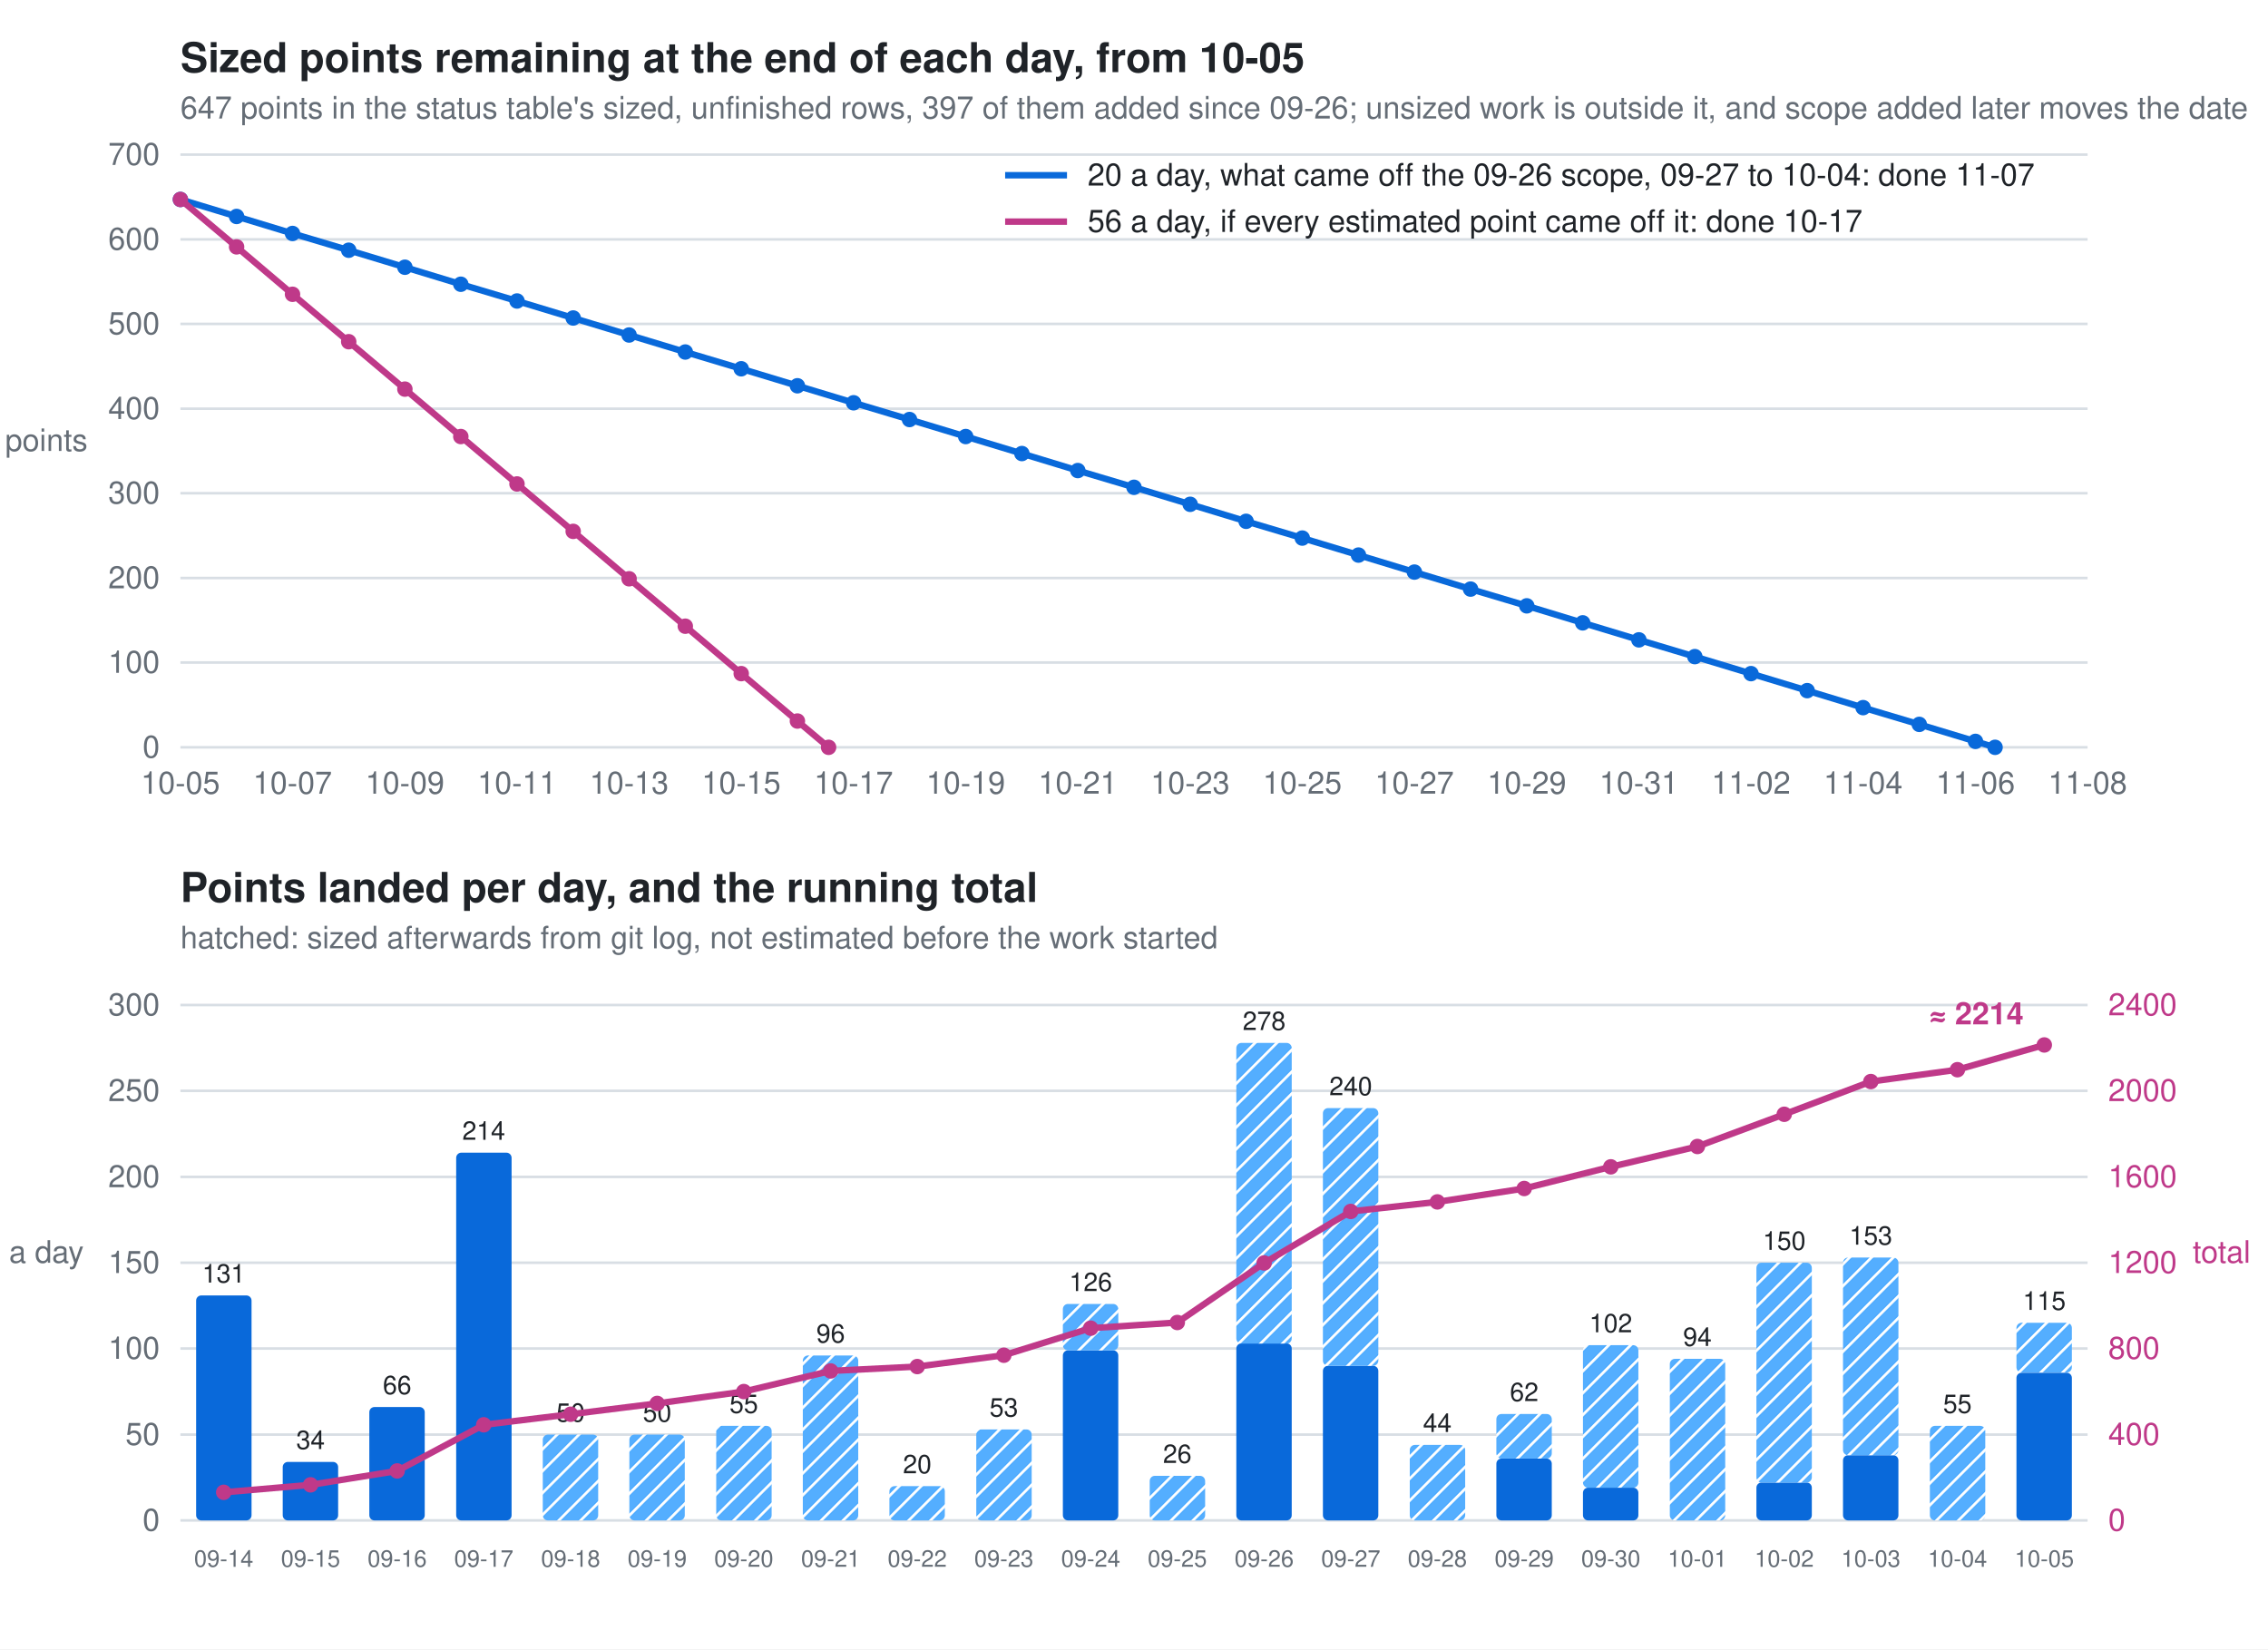
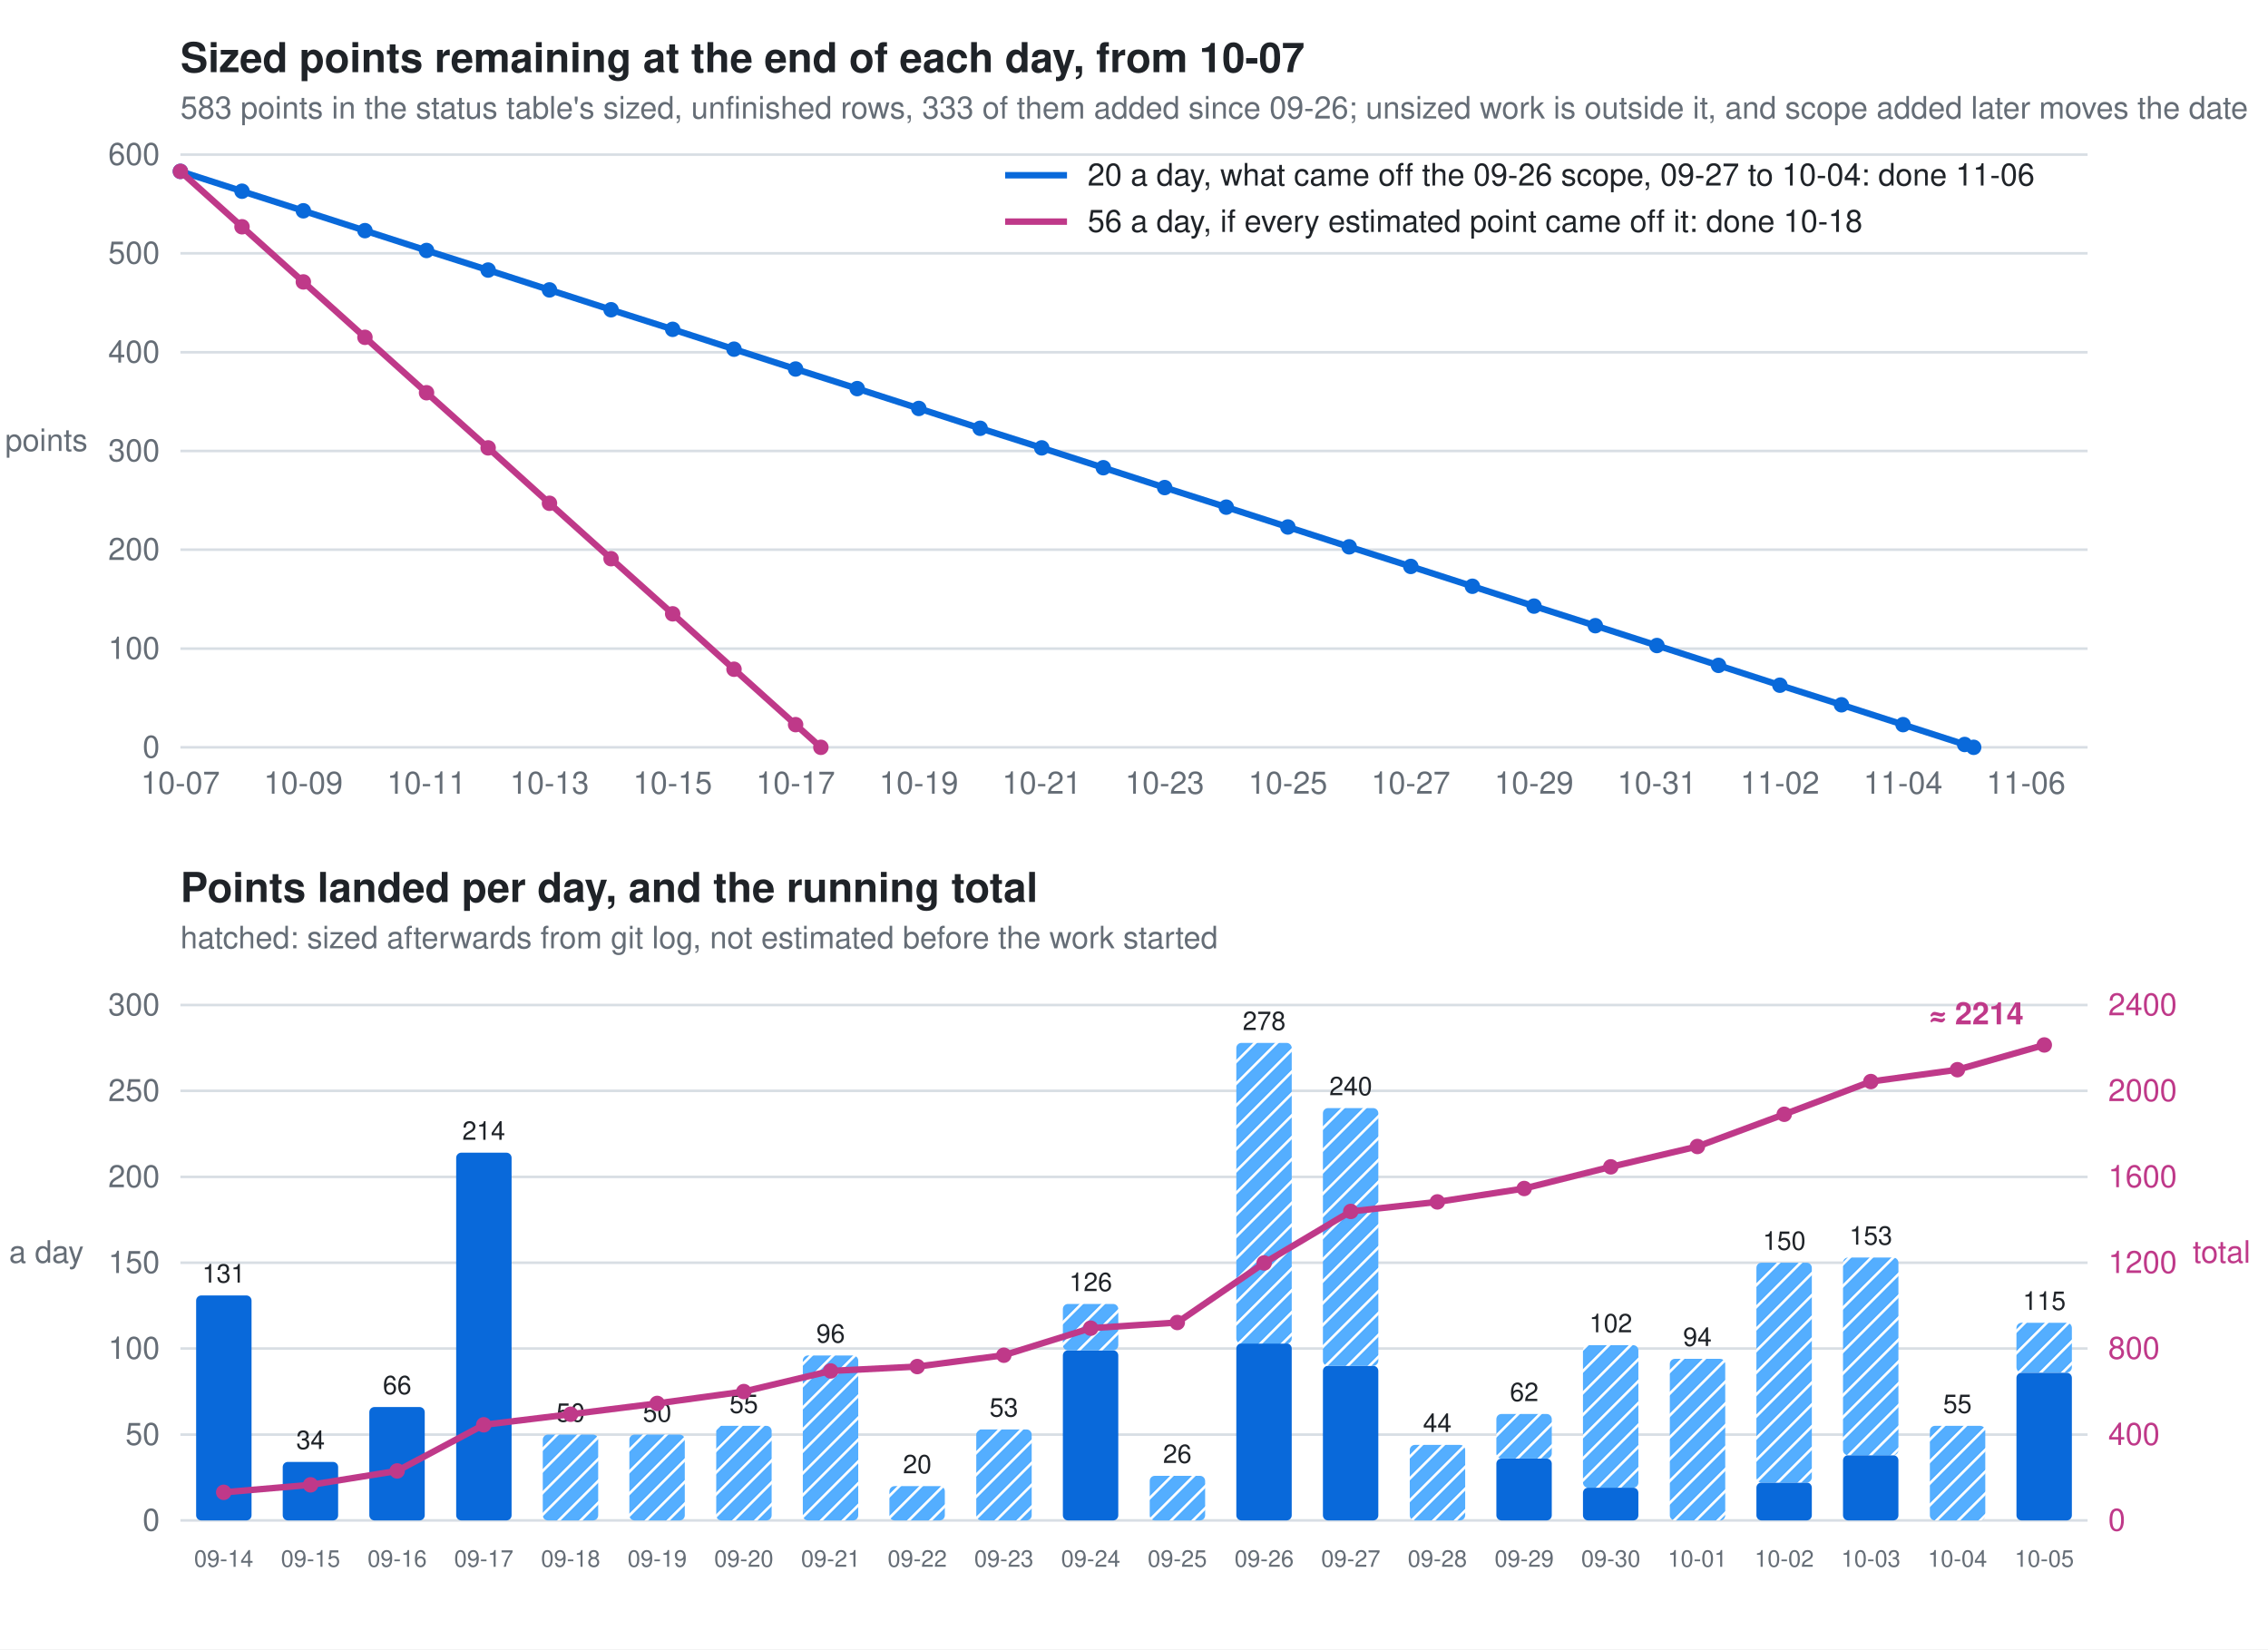
<svg xmlns="http://www.w3.org/2000/svg" width="880" height="640" viewBox="0 0 880 640" font-family="system-ui, -apple-system, 'Segoe UI', Helvetica, Arial, sans-serif" font-size="12" fill="#1f2328">
  <rect width="880" height="640" fill="#ffffff" />
-   <text x="70.0" y="28.0" text-anchor="start" font-size="16" fill="#1f2328" font-weight="bold">Sized points remaining at the end of each day, from 10-05</text>
-   <text x="70.0" y="46.0" text-anchor="start" font-size="12" fill="#656d76" font-weight="normal">647 points in the status table's sized, unfinished rows, 397 of them added since 09-26; unsized work is outside it, and scope added later moves the date</text>
+   <text x="70.0" y="28.0" text-anchor="start" font-size="16" fill="#1f2328" font-weight="bold">Sized points remaining at the end of each day, from 10-07</text>
+   <text x="70.0" y="46.0" text-anchor="start" font-size="12" fill="#656d76" font-weight="normal">583 points in the status table's sized, unfinished rows, 333 of them added since 09-26; unsized work is outside it, and scope added later moves the date</text>
  <line x1="70.0" y1="290.0" x2="810.0" y2="290.0" stroke="#d8dee4" stroke-width="1" />
  <text x="62.0" y="294.0" text-anchor="end" font-size="12" fill="#656d76" font-weight="normal">0</text>
-   <line x1="70.0" y1="257.1" x2="810.0" y2="257.1" stroke="#d8dee4" stroke-width="1" />
-   <text x="62.0" y="261.1" text-anchor="end" font-size="12" fill="#656d76" font-weight="normal">100</text>
-   <line x1="70.0" y1="224.3" x2="810.0" y2="224.3" stroke="#d8dee4" stroke-width="1" />
-   <text x="62.0" y="228.3" text-anchor="end" font-size="12" fill="#656d76" font-weight="normal">200</text>
-   <line x1="70.0" y1="191.4" x2="810.0" y2="191.4" stroke="#d8dee4" stroke-width="1" />
-   <text x="62.0" y="195.4" text-anchor="end" font-size="12" fill="#656d76" font-weight="normal">300</text>
-   <line x1="70.0" y1="158.6" x2="810.0" y2="158.6" stroke="#d8dee4" stroke-width="1" />
-   <text x="62.0" y="162.6" text-anchor="end" font-size="12" fill="#656d76" font-weight="normal">400</text>
-   <line x1="70.0" y1="125.7" x2="810.0" y2="125.7" stroke="#d8dee4" stroke-width="1" />
-   <text x="62.0" y="129.7" text-anchor="end" font-size="12" fill="#656d76" font-weight="normal">500</text>
-   <line x1="70.0" y1="92.9" x2="810.0" y2="92.9" stroke="#d8dee4" stroke-width="1" />
-   <text x="62.0" y="96.9" text-anchor="end" font-size="12" fill="#656d76" font-weight="normal">600</text>
+   <line x1="70.0" y1="251.7" x2="810.0" y2="251.7" stroke="#d8dee4" stroke-width="1" />
+   <text x="62.0" y="255.7" text-anchor="end" font-size="12" fill="#656d76" font-weight="normal">100</text>
+   <line x1="70.0" y1="213.3" x2="810.0" y2="213.3" stroke="#d8dee4" stroke-width="1" />
+   <text x="62.0" y="217.3" text-anchor="end" font-size="12" fill="#656d76" font-weight="normal">200</text>
+   <line x1="70.0" y1="175.0" x2="810.0" y2="175.0" stroke="#d8dee4" stroke-width="1" />
+   <text x="62.0" y="179.0" text-anchor="end" font-size="12" fill="#656d76" font-weight="normal">300</text>
+   <line x1="70.0" y1="136.7" x2="810.0" y2="136.7" stroke="#d8dee4" stroke-width="1" />
+   <text x="62.0" y="140.7" text-anchor="end" font-size="12" fill="#656d76" font-weight="normal">400</text>
+   <line x1="70.0" y1="98.3" x2="810.0" y2="98.3" stroke="#d8dee4" stroke-width="1" />
+   <text x="62.0" y="102.3" text-anchor="end" font-size="12" fill="#656d76" font-weight="normal">500</text>
  <line x1="70.0" y1="60.0" x2="810.0" y2="60.0" stroke="#d8dee4" stroke-width="1" />
-   <text x="62.0" y="64.0" text-anchor="end" font-size="12" fill="#656d76" font-weight="normal">700</text>
-   <text x="70.0" y="308.0" text-anchor="middle" font-size="12" fill="#656d76" font-weight="normal">10-05</text>
-   <text x="113.5" y="308.0" text-anchor="middle" font-size="12" fill="#656d76" font-weight="normal">10-07</text>
-   <text x="157.1" y="308.0" text-anchor="middle" font-size="12" fill="#656d76" font-weight="normal">10-09</text>
-   <text x="200.6" y="308.0" text-anchor="middle" font-size="12" fill="#656d76" font-weight="normal">10-11</text>
-   <text x="244.1" y="308.0" text-anchor="middle" font-size="12" fill="#656d76" font-weight="normal">10-13</text>
-   <text x="287.6" y="308.0" text-anchor="middle" font-size="12" fill="#656d76" font-weight="normal">10-15</text>
-   <text x="331.2" y="308.0" text-anchor="middle" font-size="12" fill="#656d76" font-weight="normal">10-17</text>
-   <text x="374.7" y="308.0" text-anchor="middle" font-size="12" fill="#656d76" font-weight="normal">10-19</text>
-   <text x="418.2" y="308.0" text-anchor="middle" font-size="12" fill="#656d76" font-weight="normal">10-21</text>
-   <text x="461.8" y="308.0" text-anchor="middle" font-size="12" fill="#656d76" font-weight="normal">10-23</text>
-   <text x="505.3" y="308.0" text-anchor="middle" font-size="12" fill="#656d76" font-weight="normal">10-25</text>
-   <text x="548.8" y="308.0" text-anchor="middle" font-size="12" fill="#656d76" font-weight="normal">10-27</text>
-   <text x="592.4" y="308.0" text-anchor="middle" font-size="12" fill="#656d76" font-weight="normal">10-29</text>
-   <text x="635.9" y="308.0" text-anchor="middle" font-size="12" fill="#656d76" font-weight="normal">10-31</text>
-   <text x="679.4" y="308.0" text-anchor="middle" font-size="12" fill="#656d76" font-weight="normal">11-02</text>
-   <text x="722.9" y="308.0" text-anchor="middle" font-size="12" fill="#656d76" font-weight="normal">11-04</text>
-   <text x="766.5" y="308.0" text-anchor="middle" font-size="12" fill="#656d76" font-weight="normal">11-06</text>
-   <text x="810.0" y="308.0" text-anchor="middle" font-size="12" fill="#656d76" font-weight="normal">11-08</text>
+   <text x="62.0" y="64.0" text-anchor="end" font-size="12" fill="#656d76" font-weight="normal">600</text>
+   <text x="70.0" y="308.0" text-anchor="middle" font-size="12" fill="#656d76" font-weight="normal">10-07</text>
+   <text x="117.7" y="308.0" text-anchor="middle" font-size="12" fill="#656d76" font-weight="normal">10-09</text>
+   <text x="165.5" y="308.0" text-anchor="middle" font-size="12" fill="#656d76" font-weight="normal">10-11</text>
+   <text x="213.2" y="308.0" text-anchor="middle" font-size="12" fill="#656d76" font-weight="normal">10-13</text>
+   <text x="261.0" y="308.0" text-anchor="middle" font-size="12" fill="#656d76" font-weight="normal">10-15</text>
+   <text x="308.7" y="308.0" text-anchor="middle" font-size="12" fill="#656d76" font-weight="normal">10-17</text>
+   <text x="356.5" y="308.0" text-anchor="middle" font-size="12" fill="#656d76" font-weight="normal">10-19</text>
+   <text x="404.2" y="308.0" text-anchor="middle" font-size="12" fill="#656d76" font-weight="normal">10-21</text>
+   <text x="451.9" y="308.0" text-anchor="middle" font-size="12" fill="#656d76" font-weight="normal">10-23</text>
+   <text x="499.7" y="308.0" text-anchor="middle" font-size="12" fill="#656d76" font-weight="normal">10-25</text>
+   <text x="547.4" y="308.0" text-anchor="middle" font-size="12" fill="#656d76" font-weight="normal">10-27</text>
+   <text x="595.2" y="308.0" text-anchor="middle" font-size="12" fill="#656d76" font-weight="normal">10-29</text>
+   <text x="642.9" y="308.0" text-anchor="middle" font-size="12" fill="#656d76" font-weight="normal">10-31</text>
+   <text x="690.6" y="308.0" text-anchor="middle" font-size="12" fill="#656d76" font-weight="normal">11-02</text>
+   <text x="738.4" y="308.0" text-anchor="middle" font-size="12" fill="#656d76" font-weight="normal">11-04</text>
+   <text x="786.1" y="308.0" text-anchor="middle" font-size="12" fill="#656d76" font-weight="normal">11-06</text>
  <text x="18.0" y="175.0" text-anchor="middle" font-size="12" fill="#656d76" font-weight="normal">points</text>
-   <polyline points="70.0,77.4 91.8,84.0 113.5,90.6 135.3,97.1 157.1,103.7 178.8,110.3 200.6,116.8 222.4,123.4 244.1,130.0 265.9,136.6 287.6,143.1 309.4,149.7 331.2,156.3 352.9,162.8 374.7,169.4 396.5,176.0 418.2,182.6 440.0,189.1 461.8,195.7 483.5,202.3 505.3,208.8 527.1,215.4 548.8,222.0 570.6,228.6 592.4,235.1 614.1,241.7 635.9,248.3 657.6,254.8 679.4,261.4 701.2,268.0 722.9,274.6 744.7,281.1 766.5,287.7 774.1,290.0" fill="none" stroke="#0969da" stroke-width="2.5" stroke-linejoin="round" />
-   <circle cx="70.0" cy="77.4" r="3" fill="#0969da" />
-   <circle cx="91.8" cy="84.0" r="3" fill="#0969da" />
-   <circle cx="113.5" cy="90.6" r="3" fill="#0969da" />
-   <circle cx="135.3" cy="97.1" r="3" fill="#0969da" />
-   <circle cx="157.1" cy="103.7" r="3" fill="#0969da" />
-   <circle cx="178.8" cy="110.3" r="3" fill="#0969da" />
-   <circle cx="200.6" cy="116.8" r="3" fill="#0969da" />
-   <circle cx="222.4" cy="123.4" r="3" fill="#0969da" />
-   <circle cx="244.1" cy="130.0" r="3" fill="#0969da" />
-   <circle cx="265.9" cy="136.6" r="3" fill="#0969da" />
-   <circle cx="287.6" cy="143.1" r="3" fill="#0969da" />
-   <circle cx="309.4" cy="149.7" r="3" fill="#0969da" />
-   <circle cx="331.2" cy="156.3" r="3" fill="#0969da" />
-   <circle cx="352.9" cy="162.8" r="3" fill="#0969da" />
-   <circle cx="374.7" cy="169.4" r="3" fill="#0969da" />
-   <circle cx="396.5" cy="176.0" r="3" fill="#0969da" />
-   <circle cx="418.2" cy="182.6" r="3" fill="#0969da" />
-   <circle cx="440.0" cy="189.1" r="3" fill="#0969da" />
-   <circle cx="461.8" cy="195.7" r="3" fill="#0969da" />
-   <circle cx="483.5" cy="202.3" r="3" fill="#0969da" />
-   <circle cx="505.3" cy="208.8" r="3" fill="#0969da" />
-   <circle cx="527.1" cy="215.4" r="3" fill="#0969da" />
-   <circle cx="548.8" cy="222.0" r="3" fill="#0969da" />
-   <circle cx="570.6" cy="228.6" r="3" fill="#0969da" />
-   <circle cx="592.4" cy="235.1" r="3" fill="#0969da" />
-   <circle cx="614.1" cy="241.7" r="3" fill="#0969da" />
-   <circle cx="635.9" cy="248.3" r="3" fill="#0969da" />
-   <circle cx="657.6" cy="254.8" r="3" fill="#0969da" />
-   <circle cx="679.4" cy="261.4" r="3" fill="#0969da" />
-   <circle cx="701.2" cy="268.0" r="3" fill="#0969da" />
-   <circle cx="722.9" cy="274.6" r="3" fill="#0969da" />
-   <circle cx="744.7" cy="281.1" r="3" fill="#0969da" />
-   <circle cx="766.5" cy="287.7" r="3" fill="#0969da" />
-   <circle cx="774.1" cy="290.0" r="3" fill="#0969da" />
+   <polyline points="70.0,66.5 93.9,74.2 117.7,81.8 141.6,89.5 165.5,97.2 189.4,104.8 213.2,112.5 237.1,120.2 261.0,127.8 284.8,135.5 308.7,143.2 332.6,150.8 356.5,158.5 380.3,166.2 404.2,173.8 428.1,181.5 451.9,189.2 475.8,196.8 499.7,204.5 523.5,212.2 547.4,219.8 571.3,227.5 595.2,235.2 619.0,242.8 642.9,250.5 666.8,258.2 690.6,265.9 714.5,273.5 738.4,281.2 762.3,288.9 765.8,290.0" fill="none" stroke="#0969da" stroke-width="2.5" stroke-linejoin="round" />
+   <circle cx="70.0" cy="66.5" r="3" fill="#0969da" />
+   <circle cx="93.9" cy="74.2" r="3" fill="#0969da" />
+   <circle cx="117.7" cy="81.8" r="3" fill="#0969da" />
+   <circle cx="141.6" cy="89.5" r="3" fill="#0969da" />
+   <circle cx="165.5" cy="97.2" r="3" fill="#0969da" />
+   <circle cx="189.4" cy="104.8" r="3" fill="#0969da" />
+   <circle cx="213.2" cy="112.5" r="3" fill="#0969da" />
+   <circle cx="237.1" cy="120.2" r="3" fill="#0969da" />
+   <circle cx="261.0" cy="127.8" r="3" fill="#0969da" />
+   <circle cx="284.8" cy="135.5" r="3" fill="#0969da" />
+   <circle cx="308.7" cy="143.2" r="3" fill="#0969da" />
+   <circle cx="332.6" cy="150.8" r="3" fill="#0969da" />
+   <circle cx="356.5" cy="158.5" r="3" fill="#0969da" />
+   <circle cx="380.3" cy="166.2" r="3" fill="#0969da" />
+   <circle cx="404.2" cy="173.8" r="3" fill="#0969da" />
+   <circle cx="428.1" cy="181.5" r="3" fill="#0969da" />
+   <circle cx="451.9" cy="189.2" r="3" fill="#0969da" />
+   <circle cx="475.8" cy="196.8" r="3" fill="#0969da" />
+   <circle cx="499.7" cy="204.5" r="3" fill="#0969da" />
+   <circle cx="523.5" cy="212.2" r="3" fill="#0969da" />
+   <circle cx="547.4" cy="219.8" r="3" fill="#0969da" />
+   <circle cx="571.3" cy="227.5" r="3" fill="#0969da" />
+   <circle cx="595.2" cy="235.2" r="3" fill="#0969da" />
+   <circle cx="619.0" cy="242.8" r="3" fill="#0969da" />
+   <circle cx="642.9" cy="250.5" r="3" fill="#0969da" />
+   <circle cx="666.8" cy="258.2" r="3" fill="#0969da" />
+   <circle cx="690.6" cy="265.9" r="3" fill="#0969da" />
+   <circle cx="714.5" cy="273.5" r="3" fill="#0969da" />
+   <circle cx="738.4" cy="281.2" r="3" fill="#0969da" />
+   <circle cx="762.3" cy="288.9" r="3" fill="#0969da" />
+   <circle cx="765.8" cy="290.0" r="3" fill="#0969da" />
  <line x1="390.0" y1="68.0" x2="414.0" y2="68.0" stroke="#0969da" stroke-width="2.5" />
-   <text x="422.0" y="72.0" text-anchor="start" font-size="12" fill="#1f2328" font-weight="normal">20 a day, what came off the 09-26 scope, 09-27 to 10-04: done 11-07</text>
-   <polyline points="70.0,77.4 91.8,95.8 113.5,114.2 135.3,132.6 157.1,151.0 178.8,169.4 200.6,187.8 222.4,206.2 244.1,224.6 265.9,243.0 287.6,261.4 309.4,279.8 321.5,290.0" fill="none" stroke="#bf3989" stroke-width="2.5" stroke-linejoin="round" />
-   <circle cx="70.0" cy="77.4" r="3" fill="#bf3989" />
-   <circle cx="91.8" cy="95.8" r="3" fill="#bf3989" />
-   <circle cx="113.5" cy="114.2" r="3" fill="#bf3989" />
-   <circle cx="135.3" cy="132.6" r="3" fill="#bf3989" />
-   <circle cx="157.1" cy="151.0" r="3" fill="#bf3989" />
-   <circle cx="178.8" cy="169.4" r="3" fill="#bf3989" />
-   <circle cx="200.6" cy="187.8" r="3" fill="#bf3989" />
-   <circle cx="222.4" cy="206.2" r="3" fill="#bf3989" />
-   <circle cx="244.1" cy="224.6" r="3" fill="#bf3989" />
-   <circle cx="265.9" cy="243.0" r="3" fill="#bf3989" />
-   <circle cx="287.6" cy="261.4" r="3" fill="#bf3989" />
-   <circle cx="309.4" cy="279.8" r="3" fill="#bf3989" />
-   <circle cx="321.5" cy="290.0" r="3" fill="#bf3989" />
+   <text x="422.0" y="72.0" text-anchor="start" font-size="12" fill="#1f2328" font-weight="normal">20 a day, what came off the 09-26 scope, 09-27 to 10-04: done 11-06</text>
+   <polyline points="70.0,66.5 93.9,88.0 117.7,109.4 141.6,130.9 165.5,152.4 189.4,173.8 213.2,195.3 237.1,216.8 261.0,238.2 284.8,259.7 308.7,281.2 318.5,290.0" fill="none" stroke="#bf3989" stroke-width="2.5" stroke-linejoin="round" />
+   <circle cx="70.0" cy="66.5" r="3" fill="#bf3989" />
+   <circle cx="93.9" cy="88.0" r="3" fill="#bf3989" />
+   <circle cx="117.7" cy="109.4" r="3" fill="#bf3989" />
+   <circle cx="141.6" cy="130.9" r="3" fill="#bf3989" />
+   <circle cx="165.5" cy="152.4" r="3" fill="#bf3989" />
+   <circle cx="189.4" cy="173.8" r="3" fill="#bf3989" />
+   <circle cx="213.2" cy="195.3" r="3" fill="#bf3989" />
+   <circle cx="237.1" cy="216.8" r="3" fill="#bf3989" />
+   <circle cx="261.0" cy="238.2" r="3" fill="#bf3989" />
+   <circle cx="284.8" cy="259.7" r="3" fill="#bf3989" />
+   <circle cx="308.7" cy="281.2" r="3" fill="#bf3989" />
+   <circle cx="318.5" cy="290.0" r="3" fill="#bf3989" />
  <line x1="390.0" y1="86.0" x2="414.0" y2="86.0" stroke="#bf3989" stroke-width="2.5" />
-   <text x="422.0" y="90.0" text-anchor="start" font-size="12" fill="#1f2328" font-weight="normal">56 a day, if every estimated point came off it: done 10-17</text>
+   <text x="422.0" y="90.0" text-anchor="start" font-size="12" fill="#1f2328" font-weight="normal">56 a day, if every estimated point came off it: done 10-18</text>
  <text x="70.0" y="350.0" text-anchor="start" font-size="16" fill="#1f2328" font-weight="bold">Points landed per day, and the running total</text>
  <text x="70.0" y="368.0" text-anchor="start" font-size="12" fill="#656d76" font-weight="normal">hatched: sized afterwards from git log, not estimated before the work started</text>
  <defs>
    <pattern id="hatch" width="6" height="6" patternUnits="userSpaceOnUse" patternTransform="rotate(45)">
      <rect width="6" height="6" fill="#54aeff" />
      <line x1="0" y1="0" x2="0" y2="6" stroke="#ffffff" stroke-width="2" />
    </pattern>
  </defs>
  <line x1="70.0" y1="590.0" x2="810.0" y2="590.0" stroke="#d8dee4" stroke-width="1" />
  <text x="62.0" y="594.0" text-anchor="end" font-size="12" fill="#656d76" font-weight="normal">0</text>
  <line x1="70.0" y1="556.7" x2="810.0" y2="556.7" stroke="#d8dee4" stroke-width="1" />
  <text x="62.0" y="560.7" text-anchor="end" font-size="12" fill="#656d76" font-weight="normal">50</text>
  <line x1="70.0" y1="523.3" x2="810.0" y2="523.3" stroke="#d8dee4" stroke-width="1" />
  <text x="62.0" y="527.3" text-anchor="end" font-size="12" fill="#656d76" font-weight="normal">100</text>
  <line x1="70.0" y1="490.0" x2="810.0" y2="490.0" stroke="#d8dee4" stroke-width="1" />
  <text x="62.0" y="494.0" text-anchor="end" font-size="12" fill="#656d76" font-weight="normal">150</text>
  <line x1="70.0" y1="456.7" x2="810.0" y2="456.7" stroke="#d8dee4" stroke-width="1" />
  <text x="62.0" y="460.7" text-anchor="end" font-size="12" fill="#656d76" font-weight="normal">200</text>
  <line x1="70.0" y1="423.3" x2="810.0" y2="423.3" stroke="#d8dee4" stroke-width="1" />
  <text x="62.0" y="427.3" text-anchor="end" font-size="12" fill="#656d76" font-weight="normal">250</text>
  <line x1="70.0" y1="390.0" x2="810.0" y2="390.0" stroke="#d8dee4" stroke-width="1" />
  <text x="62.0" y="394.0" text-anchor="end" font-size="12" fill="#656d76" font-weight="normal">300</text>
  <text x="818.0" y="594.0" text-anchor="start" font-size="12" fill="#bf3989" font-weight="normal">0</text>
  <text x="818.0" y="560.7" text-anchor="start" font-size="12" fill="#bf3989" font-weight="normal">400</text>
  <text x="818.0" y="527.3" text-anchor="start" font-size="12" fill="#bf3989" font-weight="normal">800</text>
  <text x="818.0" y="494.0" text-anchor="start" font-size="12" fill="#bf3989" font-weight="normal">1200</text>
  <text x="818.0" y="460.7" text-anchor="start" font-size="12" fill="#bf3989" font-weight="normal">1600</text>
  <text x="818.0" y="427.3" text-anchor="start" font-size="12" fill="#bf3989" font-weight="normal">2000</text>
  <text x="818.0" y="394.0" text-anchor="start" font-size="12" fill="#bf3989" font-weight="normal">2400</text>
  <text x="18.0" y="490.0" text-anchor="middle" font-size="12" fill="#656d76" font-weight="normal">a day</text>
  <text x="862.0" y="490.0" text-anchor="middle" font-size="12" fill="#bf3989" font-weight="normal">total</text>
  <rect x="76.1" y="502.7" width="21.5" height="87.3" rx="2" fill="#0969da" />
  <text x="86.8" y="497.7" text-anchor="middle" font-size="10" fill="#1f2328" font-weight="normal">131</text>
  <text x="86.8" y="608.0" text-anchor="middle" font-size="9" fill="#656d76" font-weight="normal">09-14</text>
  <rect x="109.7" y="567.3" width="21.5" height="22.7" rx="2" fill="#0969da" />
  <text x="120.5" y="562.3" text-anchor="middle" font-size="10" fill="#1f2328" font-weight="normal">34</text>
  <text x="120.5" y="608.0" text-anchor="middle" font-size="9" fill="#656d76" font-weight="normal">09-15</text>
  <rect x="143.3" y="546.0" width="21.5" height="44.0" rx="2" fill="#0969da" />
  <text x="154.1" y="541.0" text-anchor="middle" font-size="10" fill="#1f2328" font-weight="normal">66</text>
  <text x="154.1" y="608.0" text-anchor="middle" font-size="9" fill="#656d76" font-weight="normal">09-16</text>
  <rect x="177.0" y="447.3" width="21.5" height="142.7" rx="2" fill="#0969da" />
  <text x="187.7" y="442.3" text-anchor="middle" font-size="10" fill="#1f2328" font-weight="normal">214</text>
  <text x="187.7" y="608.0" text-anchor="middle" font-size="9" fill="#656d76" font-weight="normal">09-17</text>
  <rect x="210.6" y="556.7" width="21.5" height="33.3" rx="2" fill="url(#hatch)" />
  <text x="221.4" y="551.7" text-anchor="middle" font-size="10" fill="#1f2328" font-weight="normal">50</text>
  <text x="221.4" y="608.0" text-anchor="middle" font-size="9" fill="#656d76" font-weight="normal">09-18</text>
  <rect x="244.2" y="556.7" width="21.5" height="33.3" rx="2" fill="url(#hatch)" />
  <text x="255.0" y="551.7" text-anchor="middle" font-size="10" fill="#1f2328" font-weight="normal">50</text>
  <text x="255.0" y="608.0" text-anchor="middle" font-size="9" fill="#656d76" font-weight="normal">09-19</text>
  <rect x="277.9" y="553.3" width="21.5" height="36.7" rx="2" fill="url(#hatch)" />
  <text x="288.6" y="548.3" text-anchor="middle" font-size="10" fill="#1f2328" font-weight="normal">55</text>
  <text x="288.6" y="608.0" text-anchor="middle" font-size="9" fill="#656d76" font-weight="normal">09-20</text>
  <rect x="311.5" y="526.0" width="21.5" height="64.0" rx="2" fill="url(#hatch)" />
  <text x="322.3" y="521.0" text-anchor="middle" font-size="10" fill="#1f2328" font-weight="normal">96</text>
  <text x="322.3" y="608.0" text-anchor="middle" font-size="9" fill="#656d76" font-weight="normal">09-21</text>
  <rect x="345.1" y="576.7" width="21.5" height="13.3" rx="2" fill="url(#hatch)" />
  <text x="355.9" y="571.7" text-anchor="middle" font-size="10" fill="#1f2328" font-weight="normal">20</text>
  <text x="355.9" y="608.0" text-anchor="middle" font-size="9" fill="#656d76" font-weight="normal">09-22</text>
  <rect x="378.8" y="554.7" width="21.5" height="35.3" rx="2" fill="url(#hatch)" />
  <text x="389.5" y="549.7" text-anchor="middle" font-size="10" fill="#1f2328" font-weight="normal">53</text>
  <text x="389.5" y="608.0" text-anchor="middle" font-size="9" fill="#656d76" font-weight="normal">09-23</text>
  <rect x="412.4" y="524.0" width="21.5" height="66.0" rx="2" fill="#0969da" />
  <rect x="412.4" y="506.0" width="21.5" height="18.0" rx="2" fill="url(#hatch)" />
  <text x="423.2" y="501.0" text-anchor="middle" font-size="10" fill="#1f2328" font-weight="normal">126</text>
  <text x="423.2" y="608.0" text-anchor="middle" font-size="9" fill="#656d76" font-weight="normal">09-24</text>
  <rect x="446.1" y="572.7" width="21.5" height="17.3" rx="2" fill="url(#hatch)" />
  <text x="456.8" y="567.7" text-anchor="middle" font-size="10" fill="#1f2328" font-weight="normal">26</text>
  <text x="456.8" y="608.0" text-anchor="middle" font-size="9" fill="#656d76" font-weight="normal">09-25</text>
  <rect x="479.7" y="521.3" width="21.5" height="68.7" rx="2" fill="#0969da" />
  <rect x="479.7" y="404.7" width="21.5" height="116.7" rx="2" fill="url(#hatch)" />
  <text x="490.5" y="399.7" text-anchor="middle" font-size="10" fill="#1f2328" font-weight="normal">278</text>
  <text x="490.5" y="608.0" text-anchor="middle" font-size="9" fill="#656d76" font-weight="normal">09-26</text>
  <rect x="513.3" y="530.0" width="21.5" height="60.0" rx="2" fill="#0969da" />
  <rect x="513.3" y="430.0" width="21.5" height="100.0" rx="2" fill="url(#hatch)" />
  <text x="524.1" y="425.0" text-anchor="middle" font-size="10" fill="#1f2328" font-weight="normal">240</text>
  <text x="524.1" y="608.0" text-anchor="middle" font-size="9" fill="#656d76" font-weight="normal">09-27</text>
  <rect x="547.0" y="560.7" width="21.5" height="29.3" rx="2" fill="url(#hatch)" />
  <text x="557.7" y="555.7" text-anchor="middle" font-size="10" fill="#1f2328" font-weight="normal">44</text>
  <text x="557.7" y="608.0" text-anchor="middle" font-size="9" fill="#656d76" font-weight="normal">09-28</text>
  <rect x="580.6" y="566.0" width="21.5" height="24.0" rx="2" fill="#0969da" />
  <rect x="580.6" y="548.7" width="21.5" height="17.3" rx="2" fill="url(#hatch)" />
  <text x="591.4" y="543.7" text-anchor="middle" font-size="10" fill="#1f2328" font-weight="normal">62</text>
  <text x="591.4" y="608.0" text-anchor="middle" font-size="9" fill="#656d76" font-weight="normal">09-29</text>
  <rect x="614.2" y="577.3" width="21.5" height="12.7" rx="2" fill="#0969da" />
  <rect x="614.2" y="522.0" width="21.5" height="55.3" rx="2" fill="url(#hatch)" />
  <text x="625.0" y="517.0" text-anchor="middle" font-size="10" fill="#1f2328" font-weight="normal">102</text>
  <text x="625.0" y="608.0" text-anchor="middle" font-size="9" fill="#656d76" font-weight="normal">09-30</text>
  <rect x="647.9" y="527.3" width="21.5" height="62.7" rx="2" fill="url(#hatch)" />
  <text x="658.6" y="522.3" text-anchor="middle" font-size="10" fill="#1f2328" font-weight="normal">94</text>
  <text x="658.6" y="608.0" text-anchor="middle" font-size="9" fill="#656d76" font-weight="normal">10-01</text>
  <rect x="681.5" y="575.3" width="21.5" height="14.7" rx="2" fill="#0969da" />
  <rect x="681.5" y="490.0" width="21.5" height="85.3" rx="2" fill="url(#hatch)" />
  <text x="692.3" y="485.0" text-anchor="middle" font-size="10" fill="#1f2328" font-weight="normal">150</text>
  <text x="692.3" y="608.0" text-anchor="middle" font-size="9" fill="#656d76" font-weight="normal">10-02</text>
  <rect x="715.1" y="564.7" width="21.5" height="25.3" rx="2" fill="#0969da" />
  <rect x="715.1" y="488.0" width="21.5" height="76.7" rx="2" fill="url(#hatch)" />
  <text x="725.9" y="483.0" text-anchor="middle" font-size="10" fill="#1f2328" font-weight="normal">153</text>
  <text x="725.9" y="608.0" text-anchor="middle" font-size="9" fill="#656d76" font-weight="normal">10-03</text>
  <rect x="748.8" y="553.3" width="21.5" height="36.7" rx="2" fill="url(#hatch)" />
  <text x="759.5" y="548.3" text-anchor="middle" font-size="10" fill="#1f2328" font-weight="normal">55</text>
  <text x="759.5" y="608.0" text-anchor="middle" font-size="9" fill="#656d76" font-weight="normal">10-04</text>
  <rect x="782.4" y="532.7" width="21.5" height="57.3" rx="2" fill="#0969da" />
  <rect x="782.4" y="513.3" width="21.5" height="19.3" rx="2" fill="url(#hatch)" />
  <text x="793.2" y="508.3" text-anchor="middle" font-size="10" fill="#1f2328" font-weight="normal">115</text>
  <text x="793.2" y="608.0" text-anchor="middle" font-size="9" fill="#656d76" font-weight="normal">10-05</text>
  <polyline points="86.8,579.1 120.5,576.2 154.1,570.8 187.7,552.9 221.4,548.8 255.0,544.6 288.6,540.0 322.3,532.0 355.9,530.3 389.5,525.9 423.2,515.4 456.8,513.2 490.5,490.1 524.1,470.1 557.7,466.4 591.4,461.2 625.0,452.8 658.6,444.9 692.3,432.4 725.9,419.7 759.5,415.1 793.2,405.5" fill="none" stroke="#bf3989" stroke-width="2.5" stroke-linejoin="round" />
  <circle cx="86.8" cy="579.1" r="3" fill="#bf3989" />
  <circle cx="120.5" cy="576.2" r="3" fill="#bf3989" />
  <circle cx="154.1" cy="570.8" r="3" fill="#bf3989" />
  <circle cx="187.7" cy="552.9" r="3" fill="#bf3989" />
  <circle cx="221.4" cy="548.8" r="3" fill="#bf3989" />
  <circle cx="255.0" cy="544.6" r="3" fill="#bf3989" />
  <circle cx="288.6" cy="540.0" r="3" fill="#bf3989" />
  <circle cx="322.3" cy="532.0" r="3" fill="#bf3989" />
  <circle cx="355.9" cy="530.3" r="3" fill="#bf3989" />
  <circle cx="389.5" cy="525.9" r="3" fill="#bf3989" />
  <circle cx="423.2" cy="515.4" r="3" fill="#bf3989" />
  <circle cx="456.8" cy="513.2" r="3" fill="#bf3989" />
  <circle cx="490.5" cy="490.1" r="3" fill="#bf3989" />
  <circle cx="524.1" cy="470.1" r="3" fill="#bf3989" />
  <circle cx="557.7" cy="466.4" r="3" fill="#bf3989" />
  <circle cx="591.4" cy="461.2" r="3" fill="#bf3989" />
  <circle cx="625.0" cy="452.8" r="3" fill="#bf3989" />
  <circle cx="658.6" cy="444.9" r="3" fill="#bf3989" />
  <circle cx="692.3" cy="432.4" r="3" fill="#bf3989" />
  <circle cx="725.9" cy="419.7" r="3" fill="#bf3989" />
  <circle cx="759.5" cy="415.1" r="3" fill="#bf3989" />
  <circle cx="793.2" cy="405.5" r="3" fill="#bf3989" />
  <text x="785.2" y="397.5" text-anchor="end" font-size="12" fill="#bf3989" font-weight="bold">≈ 2214</text>
</svg>
